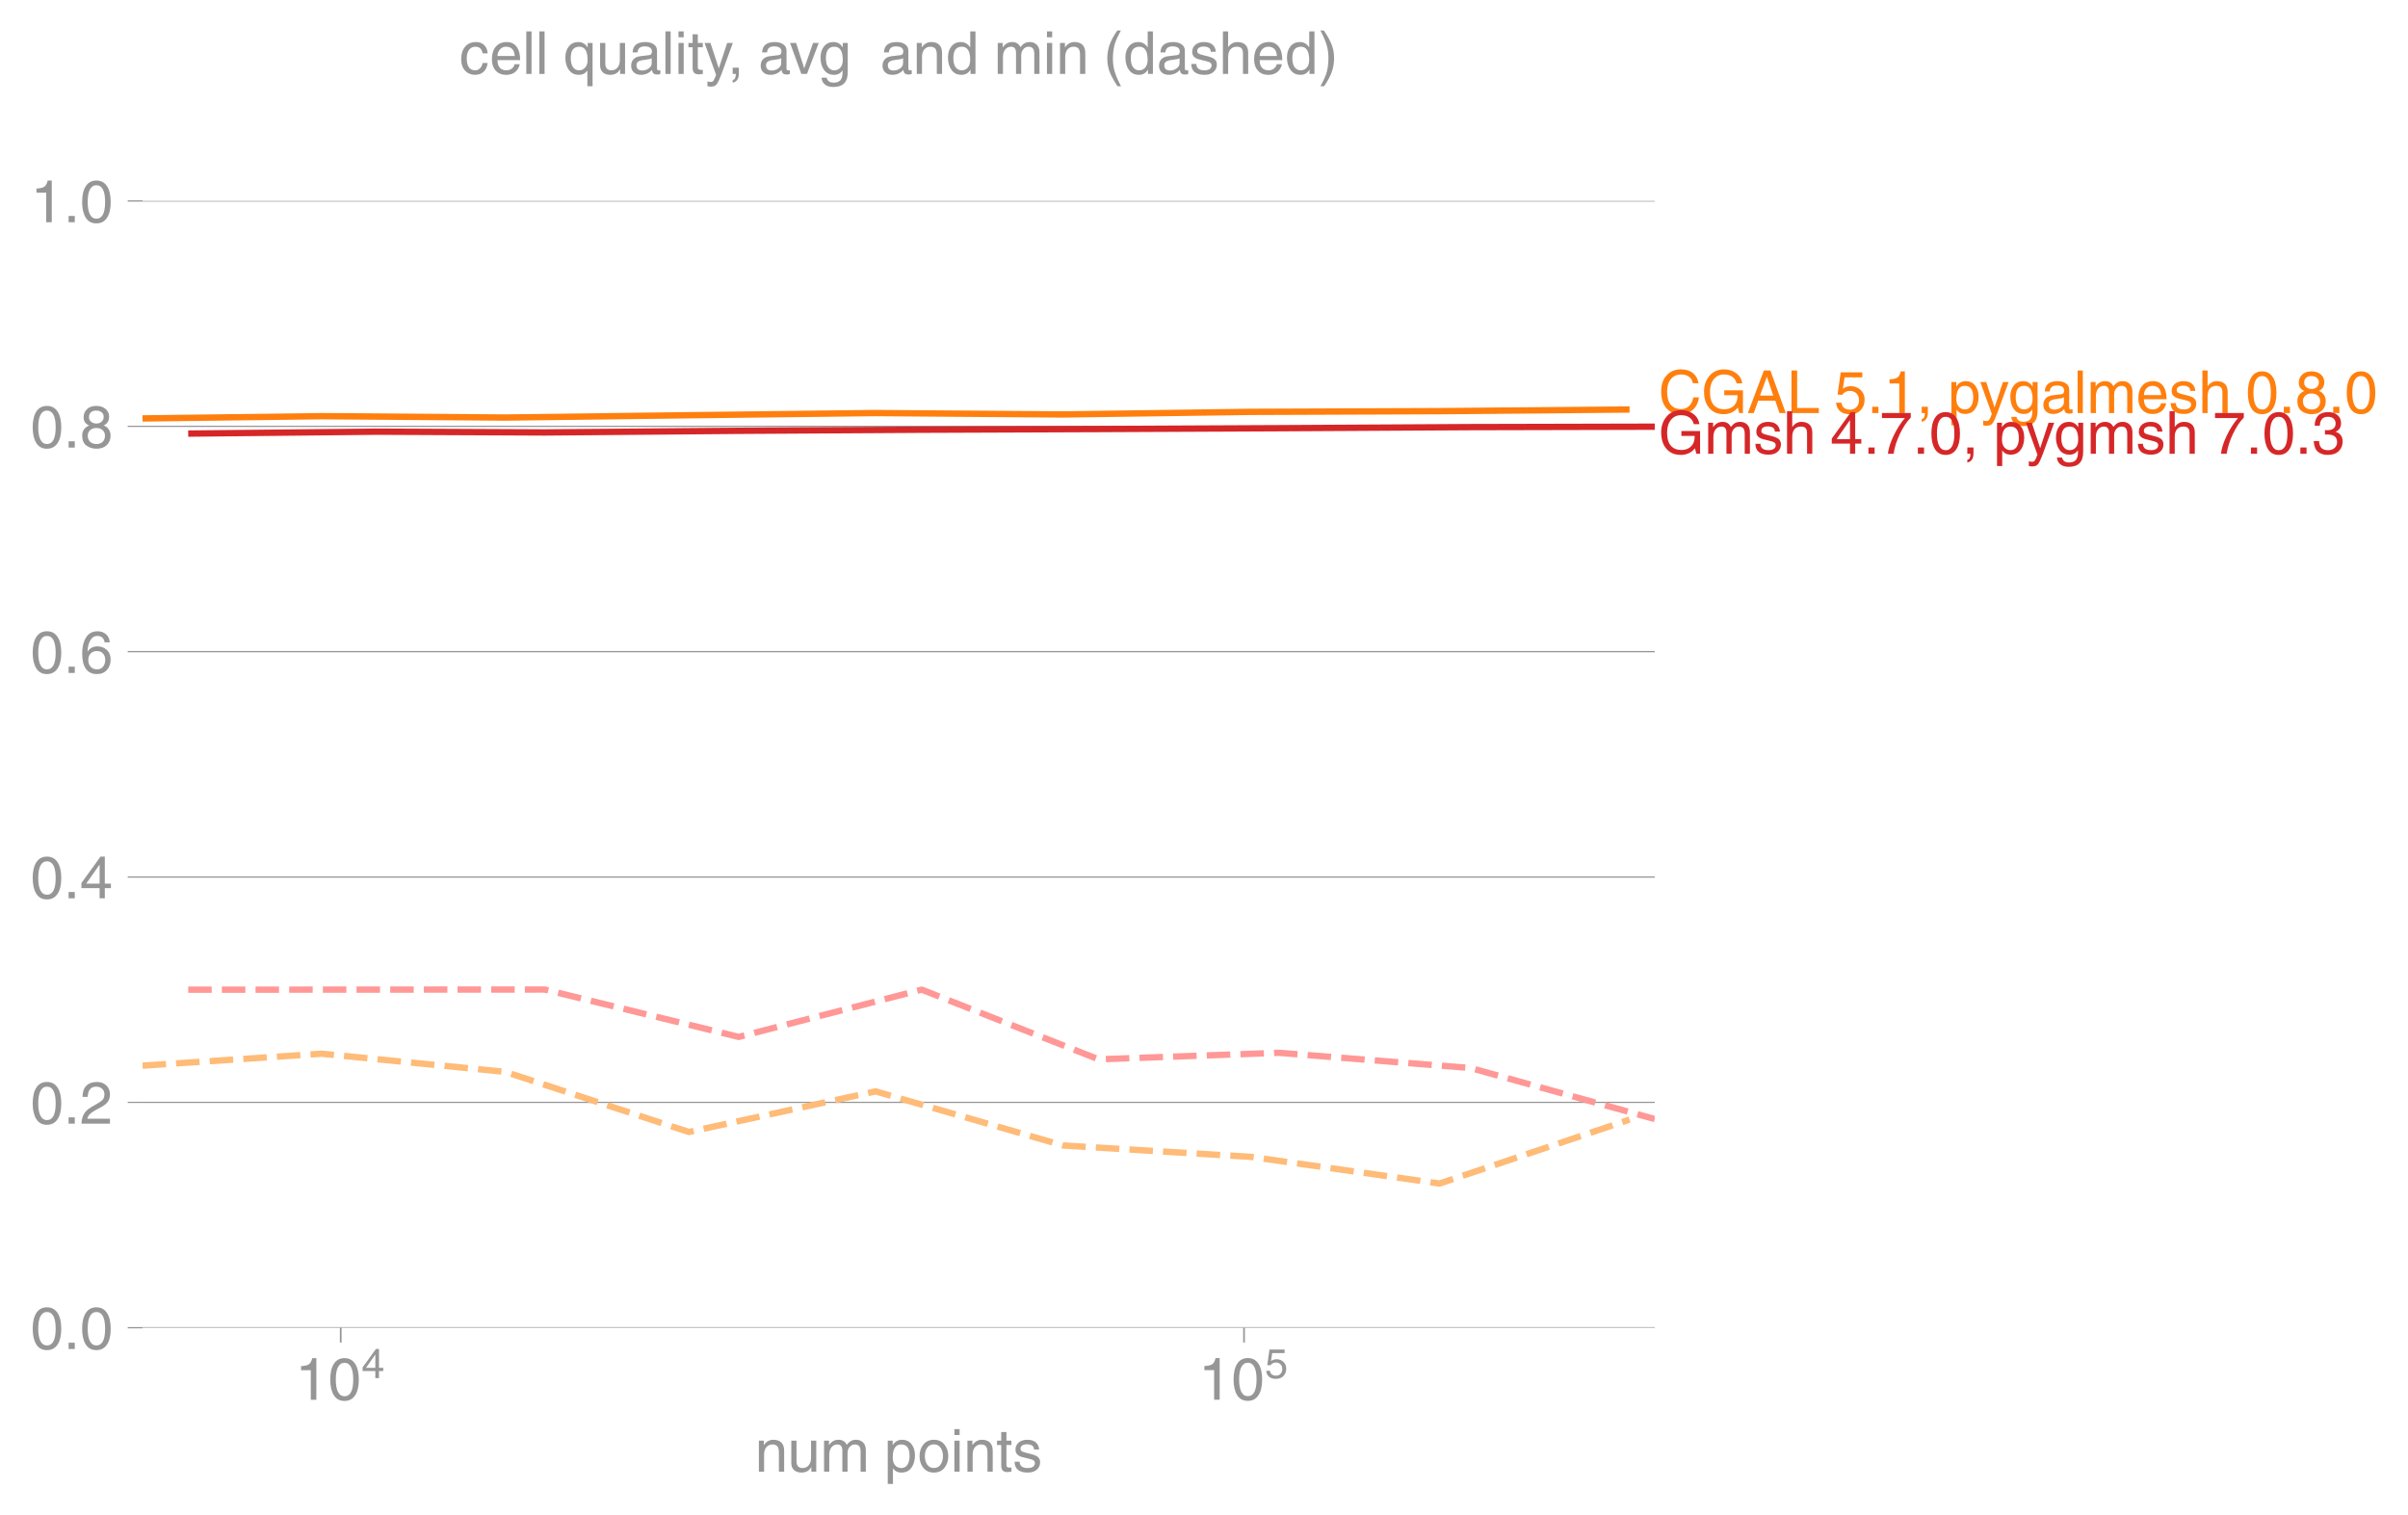
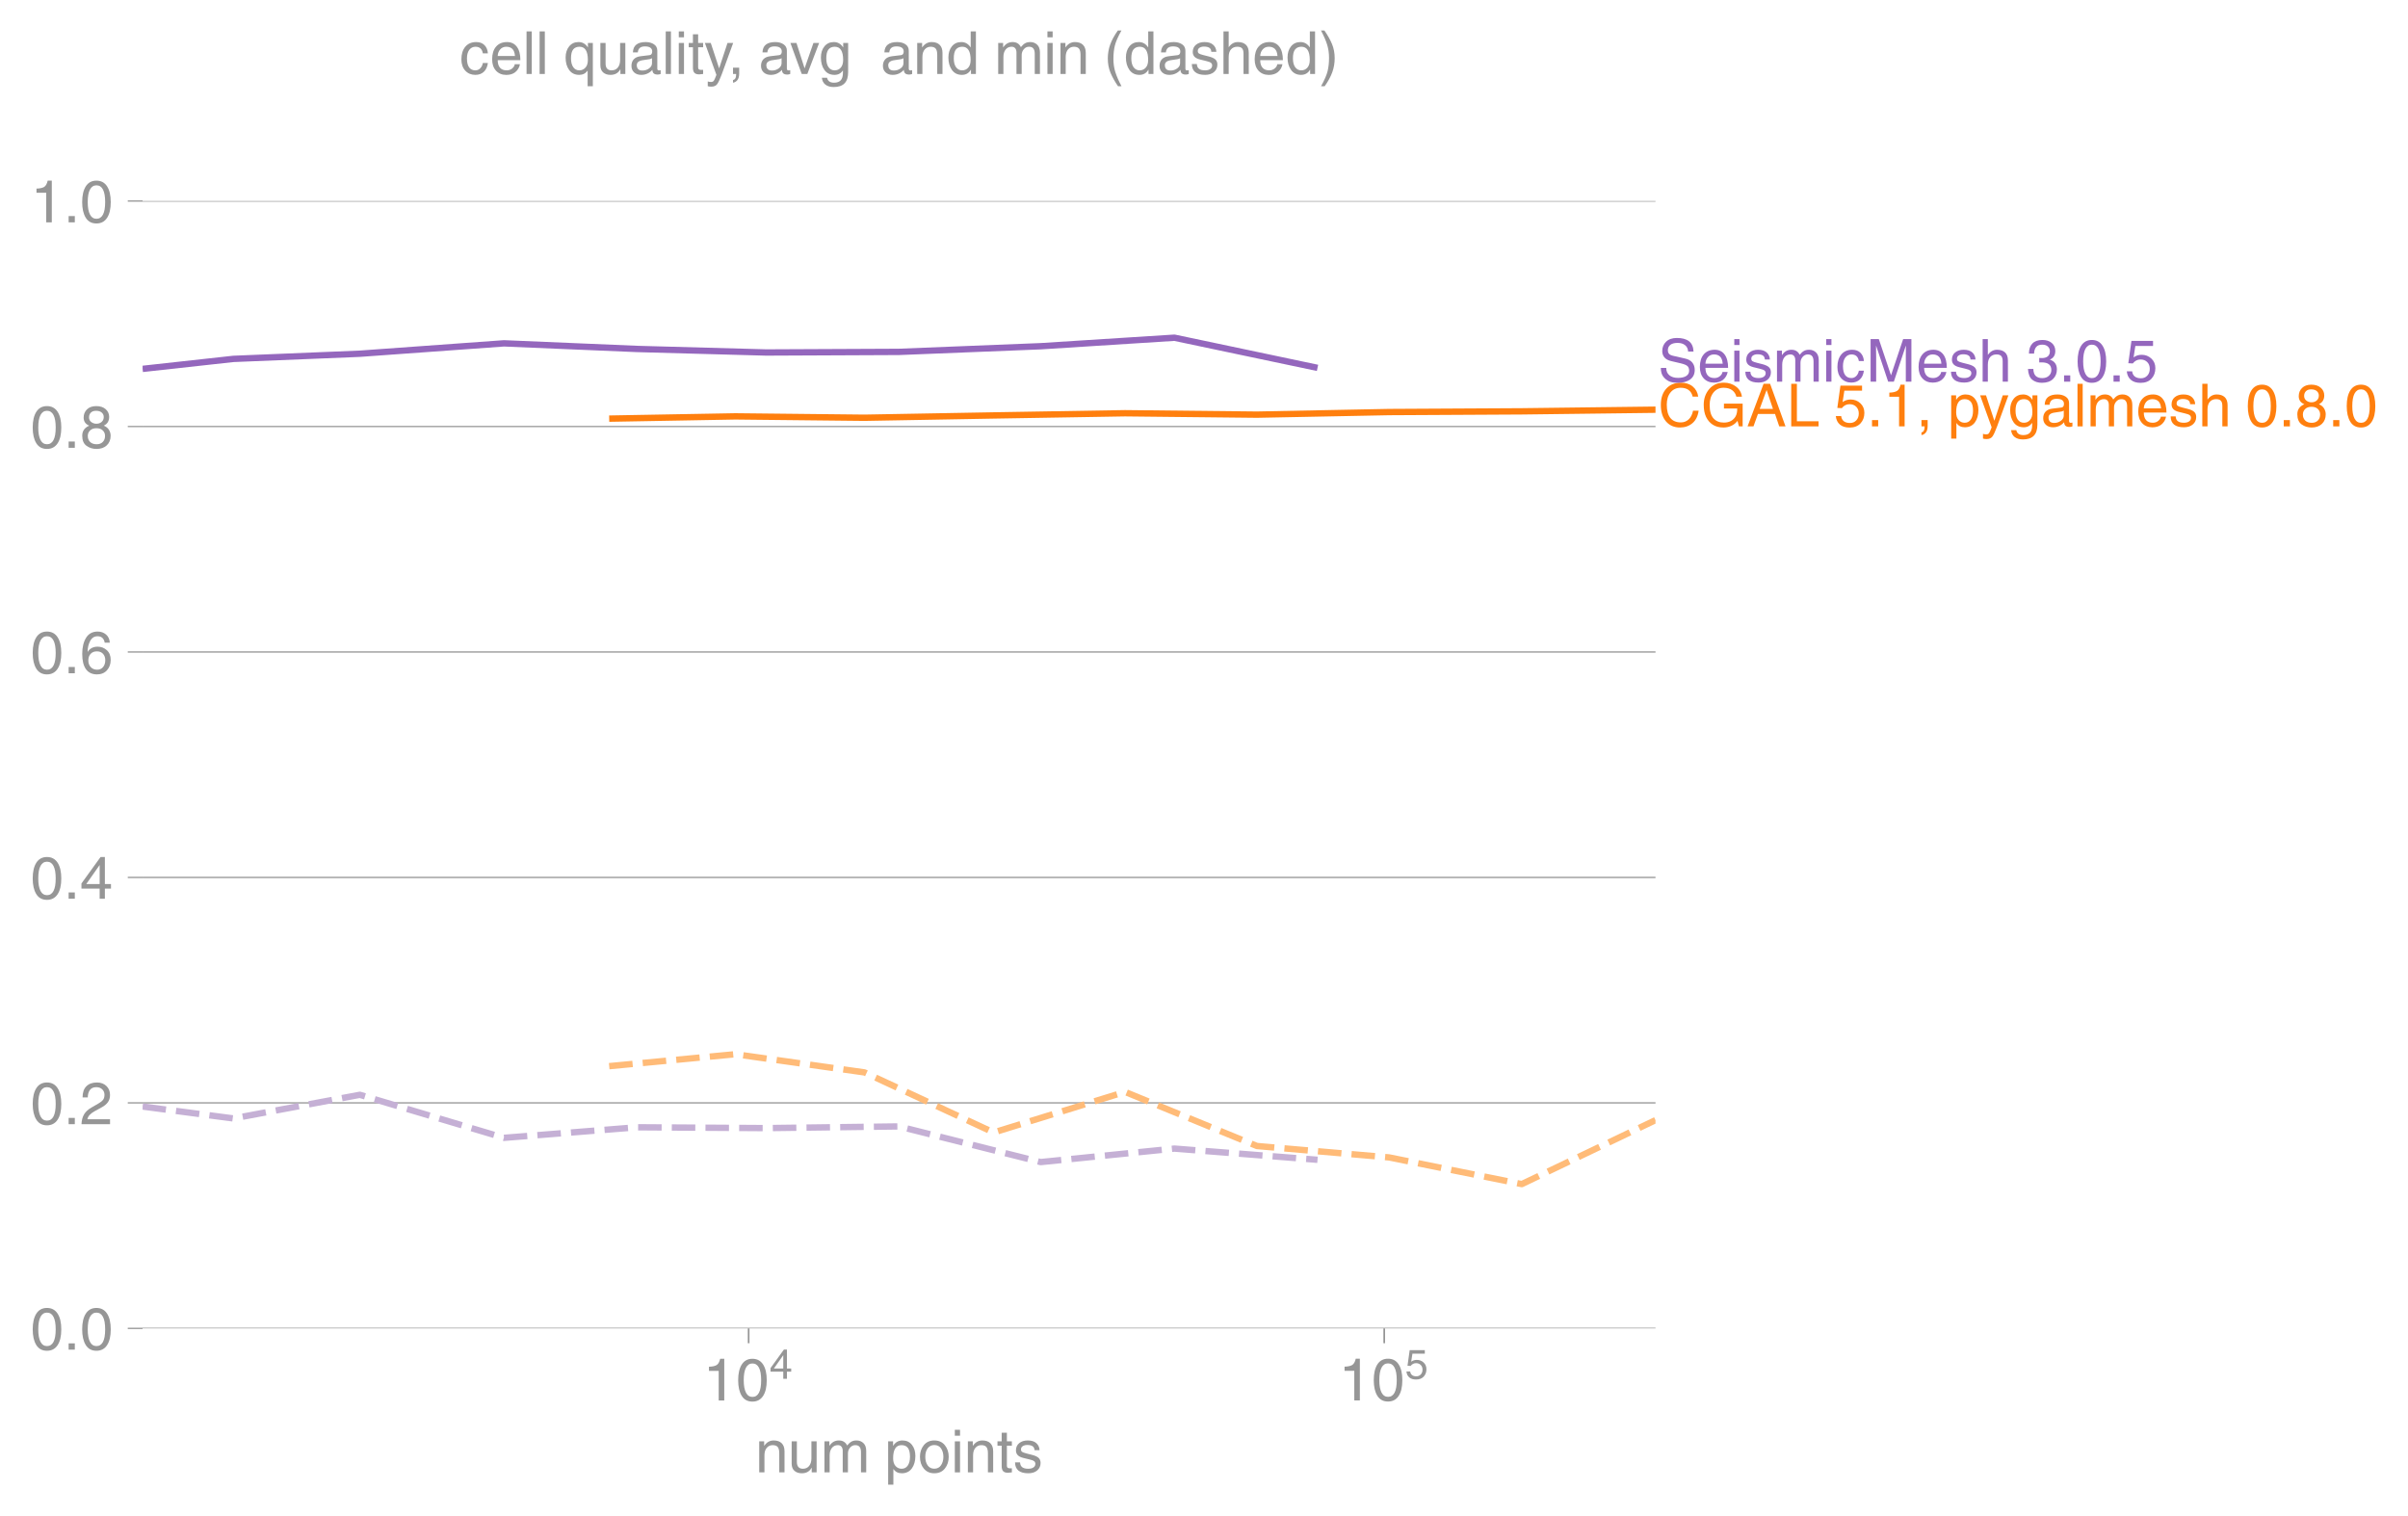
- <svg xmlns="http://www.w3.org/2000/svg" xmlns:xlink="http://www.w3.org/1999/xlink" height="476.892" viewBox="0 0 568.665 357.669" width="758.22">
+ <svg xmlns="http://www.w3.org/2000/svg" xmlns:xlink="http://www.w3.org/1999/xlink" height="476.892" viewBox="0 0 568.408 357.669" width="757.878">
  <defs>
    <style>*{stroke-linecap:butt;stroke-linejoin:round}</style>
  </defs>
  <g id="figure_1">
-     <path d="M0 357.67h568.665V0H0z" fill="none" id="patch_1" />
+     <path d="M0 357.67h568.408V0H0z" fill="none" id="patch_1" />
    <g id="axes_1">
      <path d="M33.66 313.574h357.12V47.462H33.66z" fill="none" id="patch_2" />
      <g id="matplotlib.axis_1">
        <g id="xtick_1">
          <g id="line2d_1">
            <defs>
-               <path d="M0 0v3.5" id="m9e53fcda47" stroke="#969696" stroke-width=".4" />
-             </defs>
-             <use x="80.463" xlink:href="#m9e53fcda47" y="313.574" fill="#969696" stroke="#969696" stroke-width=".4" />
-           </g>
-           <g transform="matrix(.14 0 0 -.14 69.683 330.623)" fill="#969696" id="text_1">
+               <path d="M0 0v3.5" id="m18b9954e72" stroke="#969696" stroke-width=".4" />
+             </defs>
+             <use x="176.717" xlink:href="#m18b9954e72" y="313.574" fill="#969696" stroke="#969696" stroke-width=".4" />
+           </g>
+           <g transform="matrix(.14 0 0 -.14 165.937 330.623)" fill="#969696" id="text_1">
            <defs>
              <path d="M35.89 0h-9.374v49.906H10.109v6.985q8.594.28 12.782 2.75Q27.094 62.109 29 70.313h6.89z" id="HelveticaWorld-Regular-49" />
              <path d="M42.484 34.188q0 14.109-3.734 21.156-3.734 7.062-10.969 7.062-7.078 0-10.89-7.062-3.797-7.047-3.797-21.157 0-13.671 3.75-20.937Q20.609 6 27.78 6q7.235 0 10.969 7 3.734 7.016 3.734 21.188zm9.422 0q0-17.297-6.25-26.704-6.25-9.39-17.875-9.39-12.062 0-18.062 9.734-6 9.75-6 26.36 0 17.03 6.14 26.578 6.157 9.547 17.922 9.547 11.625 0 17.875-9.5t6.25-26.626z" id="HelveticaWorld-Regular-48" />
              <path d="M10.594 24.703h22.61v31.89h-.188zM42 17.093V0h-8.797v17.094H2.484v8.593L34.72 70.314H42v-45.61h10.297v-7.61z" id="HelveticaWorld-Regular-52" />
            </defs>
            <use transform="translate(0 .173)" xlink:href="#HelveticaWorld-Regular-49" />
            <use transform="translate(55.615 .173)" xlink:href="#HelveticaWorld-Regular-48" />
            <use transform="matrix(.7 0 0 .7 112.146 36.781)" xlink:href="#HelveticaWorld-Regular-52" />
          </g>
        </g>
        <g id="xtick_2">
-           <use x="293.788" xlink:href="#m9e53fcda47" y="313.574" fill="#969696" stroke="#969696" stroke-width=".4" id="line2d_2" />
-           <g transform="matrix(.14 0 0 -.14 283.008 330.623)" fill="#969696" id="text_2">
+           <use x="326.749" xlink:href="#m18b9954e72" y="313.574" fill="#969696" stroke="#969696" stroke-width=".4" id="line2d_2" />
+           <g transform="matrix(.14 0 0 -.14 315.969 330.623)" fill="#969696" id="text_2">
            <defs>
              <path d="M14.703 40.922q5.813 4.39 13.625 4.39 9.469 0 16.281-6.296 6.813-6.297 6.813-16.22 0-10.78-6.578-17.796-6.563-7-18.422-7-10.313 0-16.266 5.047Q4.203 8.109 3.22 17.39h9.094q.671-5.672 4.437-8.672 3.766-3 10.453-3 6.485 0 10.64 4.484Q42 14.703 42 21.688q0 7.125-4.36 11.421-4.343 4.297-11.218 4.297-7.813 0-13.047-6.687l-7.563.39 5.266 37.594h36.438v-8.5H17.672z" id="HelveticaWorld-Regular-53" />
            </defs>
            <use transform="translate(0 .3)" xlink:href="#HelveticaWorld-Regular-49" />
            <use transform="translate(55.615 .3)" xlink:href="#HelveticaWorld-Regular-48" />
            <use transform="matrix(.7 0 0 .7 112.146 36.908)" xlink:href="#HelveticaWorld-Regular-53" />
          </g>
        </g>
        <g transform="matrix(.14 0 0 -.14 178.293 347.57)" fill="#969696" id="text_3">
          <defs>
            <path d="M49.219 0h-8.844v32.172q0 7.422-2.594 10.578-2.578 3.156-8.578 3.156-5.906 0-9.875-4.5-3.953-4.484-3.953-12.89V0H6.594v52.297h8.297v-7.375h.203q6.203 8.89 15.812 8.89 8.89 0 13.594-4.718 4.719-4.703 4.719-13.5z" id="HelveticaWorld-Regular-110" />
            <path d="M6.11 52.297h8.78V17.578q0-5.765 2.61-8.625Q20.125 6.11 25 6.11q6.781 0 10.594 4.797 3.812 4.813 3.812 12.578v28.813h8.782V0H39.89v7.625l-.188.188q-4.984-9.329-16.61-9.329-7.515 0-12.25 4.094Q6.11 6.688 6.11 14.703z" id="HelveticaWorld-Regular-117" />
            <path d="M6.594 52.297h8.297v-7.375h.203q5.906 8.89 15.812 8.89 9.813 0 13.922-8.5 3.75 4.594 7.266 6.547 3.515 1.953 8.703 1.953 6.781 0 11.484-4.453Q77 44.922 77 36.187V0h-8.781v33.797q0 6.094-2.297 9.094-2.297 3.015-7.422 3.015-5.172 0-8.75-4.203-3.563-4.203-3.563-9.812V0h-8.78v36.188q0 4.53-2.11 7.124-2.094 2.594-6.094 2.594-6.297 0-10.062-4.687-3.766-4.688-3.766-12.703V0H6.594z" id="HelveticaWorld-Regular-109" />
            <path d="M14.984 23.688q0-8.407 4.094-13 4.11-4.579 10.219-4.579 6.687 0 10.39 5.438 3.72 5.453 3.72 14.765 0 10.22-3.563 14.907-3.563 4.687-10.735 4.687-6.984 0-10.562-5.5-3.563-5.5-3.563-16.718zm-8.39 28.609h8.297v-7.375h.203q5.61 8.89 15.625 8.89 10.11 0 15.937-7.359 5.828-7.344 5.828-18.766 0-12.796-5.953-21Q40.578-1.515 29.5-1.515q-9.094 0-13.922 7.032h-.203v-26.22H6.594z" id="HelveticaWorld-Regular-112" />
            <path d="M12.703 26.219q0-8.735 3.953-14.375 3.953-5.64 11.219-5.64 7.531 0 11.438 5.905 3.906 5.907 3.906 14.11 0 8.297-3.907 14.078-3.906 5.797-11.437 5.797-6.969 0-11.078-5.453-4.094-5.438-4.094-14.422zm-8.984 0q0 11.672 6.484 19.625 6.5 7.968 17.672 7.968 11.438 0 17.875-8.062 6.453-8.047 6.453-19.531 0-11.516-6.406-19.625-6.39-8.11-17.922-8.11-11.078 0-17.625 7.86-6.531 7.86-6.531 19.875z" id="HelveticaWorld-Regular-111" />
            <path d="M6.594 61.813v9.968h8.781v-9.969zM15.375 0H6.594v52.297h8.781z" id="HelveticaWorld-Regular-105" />
            <path d="M17.188 45.016V10.984q0-2 1.093-3.046 1.11-1.047 3.938-1.047h3.375V0Q20.797-.688 19-.688q-5.516 0-8.063 2.641-2.53 2.64-2.53 8.547v34.516H1.311v7.28h7.094v14.595h8.781V52.297h8.407v-7.281z" id="HelveticaWorld-Regular-116" />
            <path d="M36.078 37.406q-.187 4.688-3.344 6.735-3.14 2.047-9.047 2.047-4.296 0-7.359-1.907-3.047-1.89-3.047-5.468 0-2.829 1.797-4.172 1.813-1.344 7.828-2.86l8.688-2.187q7.906-2 11.297-5.11 3.406-3.093 3.406-8.656 0-7.719-5.64-12.531-5.641-4.813-15.063-4.813-11 0-16.64 4.563-5.626 4.578-5.735 13.75h8.5q.203-5.422 3.594-8.063 3.39-2.625 10.171-2.625 5.516 0 8.766 2.188 3.25 2.203 3.25 6.11 0 2.78-2.11 4.437-2.093 1.672-8.296 3.078l-10.203 2.5q-6.203 1.562-9.157 4.656-2.953 3.094-2.953 8.031 0 7.72 5.516 12.203 5.531 4.5 14.406 4.5 9.485 0 14.531-4.624 5.047-4.61 5.344-11.782z" id="HelveticaWorld-Regular-115" />
          </defs>
          <use xlink:href="#HelveticaWorld-Regular-110" />
          <use x="55.176" xlink:href="#HelveticaWorld-Regular-117" />
          <use x="109.961" xlink:href="#HelveticaWorld-Regular-109" />
          <use x="192.969" xlink:href="#HelveticaWorld-Regular-32" />
          <use x="217.383" xlink:href="#HelveticaWorld-Regular-112" />
          <use x="273.877" xlink:href="#HelveticaWorld-Regular-111" />
          <use x="329.785" xlink:href="#HelveticaWorld-Regular-105" />
          <use x="351.807" xlink:href="#HelveticaWorld-Regular-110" />
          <use x="406.982" xlink:href="#HelveticaWorld-Regular-116" />
          <use x="434.668" xlink:href="#HelveticaWorld-Regular-115" />
        </g>
      </g>
      <g id="matplotlib.axis_2">
        <g id="ytick_1">
-           <path clip-path="url(#pb085a842a5)" d="M33.66 313.574h357.12" fill="none" stroke="#969696" stroke-linecap="square" stroke-width=".3" id="line2d_3" />
+           <path clip-path="url(#pe36afcdf5f)" d="M33.66 313.574h357.12" fill="none" stroke="#969696" stroke-linecap="square" stroke-width=".3" id="line2d_3" />
          <g id="line2d_4">
            <defs>
-               <path d="M0 0h-3.5" id="me987c1d9e3" stroke="#969696" stroke-width=".3" />
-             </defs>
-             <use x="33.66" xlink:href="#me987c1d9e3" y="313.574" fill="#969696" stroke="#969696" stroke-width=".3" />
+               <path d="M0 0h-3.5" id="m243b3f021f" stroke="#969696" stroke-width=".3" />
+             </defs>
+             <use x="33.66" xlink:href="#m243b3f021f" y="313.574" fill="#969696" stroke="#969696" stroke-width=".3" />
          </g>
          <g transform="matrix(.14 0 0 -.14 7.2 318.598)" fill="#969696" id="text_4">
            <defs>
              <path d="M19.094 0H8.687v10.594h10.407z" id="HelveticaWorld-Regular-46" />
            </defs>
            <use xlink:href="#HelveticaWorld-Regular-48" />
            <use x="55.615" xlink:href="#HelveticaWorld-Regular-46" />
            <use x="83.398" xlink:href="#HelveticaWorld-Regular-48" />
          </g>
        </g>
        <g id="ytick_2">
-           <path clip-path="url(#pb085a842a5)" d="M33.66 260.351h357.12" fill="none" stroke="#969696" stroke-linecap="square" stroke-width=".3" id="line2d_5" />
-           <use x="33.66" xlink:href="#me987c1d9e3" y="260.351" fill="#969696" stroke="#969696" stroke-width=".3" id="line2d_6" />
+           <path clip-path="url(#pe36afcdf5f)" d="M33.66 260.351h357.12" fill="none" stroke="#969696" stroke-linecap="square" stroke-width=".3" id="line2d_5" />
+           <use x="33.66" xlink:href="#m243b3f021f" y="260.351" fill="#969696" stroke="#969696" stroke-width=".3" id="line2d_6" />
          <g transform="matrix(.14 0 0 -.14 7.2 265.376)" fill="#969696" id="text_5">
            <defs>
              <path d="M4.39 45.125q0 12.39 6.391 18.781 6.406 6.407 17.938 6.407 9.656 0 15.812-5.86 6.157-5.86 6.157-15.14 0-7.22-3.547-12.188-3.532-4.953-10.422-8.703l-12.11-6.64Q13.922 15.921 12.5 8.296h38.188V0H2.593q.39 9.906 4.297 16.5 3.906 6.594 12.203 11.375l12.593 7.328q5.032 2.89 7.329 5.984 2.297 3.094 2.297 8.516 0 5.375-3.766 9.031-3.75 3.672-10.156 3.672-7.078 0-10.594-4.672-3.516-4.656-3.61-12.609z" id="HelveticaWorld-Regular-50" />
            </defs>
            <use xlink:href="#HelveticaWorld-Regular-48" />
            <use x="55.615" xlink:href="#HelveticaWorld-Regular-46" />
            <use x="83.398" xlink:href="#HelveticaWorld-Regular-50" />
          </g>
        </g>
        <g id="ytick_3">
-           <path clip-path="url(#pb085a842a5)" d="M33.66 207.129h357.12" fill="none" stroke="#969696" stroke-linecap="square" stroke-width=".3" id="line2d_7" />
-           <use x="33.66" xlink:href="#me987c1d9e3" y="207.129" fill="#969696" stroke="#969696" stroke-width=".3" id="line2d_8" />
+           <path clip-path="url(#pe36afcdf5f)" d="M33.66 207.129h357.12" fill="none" stroke="#969696" stroke-linecap="square" stroke-width=".3" id="line2d_7" />
+           <use x="33.66" xlink:href="#m243b3f021f" y="207.129" fill="#969696" stroke="#969696" stroke-width=".3" id="line2d_8" />
          <g transform="matrix(.14 0 0 -.14 7.2 212.153)" fill="#969696" id="text_6">
            <use xlink:href="#HelveticaWorld-Regular-48" />
            <use x="55.615" xlink:href="#HelveticaWorld-Regular-46" />
            <use x="83.398" xlink:href="#HelveticaWorld-Regular-52" />
          </g>
        </g>
        <g id="ytick_4">
-           <path clip-path="url(#pb085a842a5)" d="M33.66 153.906h357.12" fill="none" stroke="#969696" stroke-linecap="square" stroke-width=".3" id="line2d_9" />
-           <use x="33.66" xlink:href="#me987c1d9e3" y="153.906" fill="#969696" stroke="#969696" stroke-width=".3" id="line2d_10" />
+           <path clip-path="url(#pe36afcdf5f)" d="M33.66 153.906h357.12" fill="none" stroke="#969696" stroke-linecap="square" stroke-width=".3" id="line2d_9" />
+           <use x="33.66" xlink:href="#m243b3f021f" y="153.906" fill="#969696" stroke="#969696" stroke-width=".3" id="line2d_10" />
          <g transform="matrix(.14 0 0 -.14 7.2 158.931)" fill="#969696" id="text_7">
            <defs>
              <path d="M14.11 21.578q0-6.875 4.093-11.234Q22.313 6 28.906 6q6.297 0 10.032 4.438 3.734 4.453 3.734 11.687 0 6.297-3.688 10.547-3.687 4.25-10.468 4.25-6.594 0-10.5-4.156-3.907-4.157-3.907-11.188zM41.702 51.61q-.984 5.375-3.984 8.078-3 2.72-8.125 2.72-8.11 0-12.36-7.923-4.25-7.906-4.343-18.109l.203-.188q5.61 8.641 16.687 8.641 8.844 0 15.438-5.86 6.593-5.859 6.593-16.452 0-10.5-6.25-17.47-6.25-6.952-16.843-6.952-12.219 0-18.563 8.687-6.344 8.703-6.344 25.938 0 16.593 6.485 27.093 6.5 10.5 19.484 10.5 8.407 0 14.219-5.015 5.813-5 6.297-13.688z" id="HelveticaWorld-Regular-54" />
            </defs>
            <use xlink:href="#HelveticaWorld-Regular-48" />
            <use x="55.615" xlink:href="#HelveticaWorld-Regular-46" />
            <use x="83.398" xlink:href="#HelveticaWorld-Regular-54" />
          </g>
        </g>
        <g id="ytick_5">
-           <path clip-path="url(#pb085a842a5)" d="M33.66 100.684h357.12" fill="none" stroke="#969696" stroke-linecap="square" stroke-width=".3" id="line2d_11" />
-           <use x="33.66" xlink:href="#me987c1d9e3" y="100.684" fill="#969696" stroke="#969696" stroke-width=".3" id="line2d_12" />
+           <path clip-path="url(#pe36afcdf5f)" d="M33.66 100.684h357.12" fill="none" stroke="#969696" stroke-linecap="square" stroke-width=".3" id="line2d_11" />
+           <use x="33.66" xlink:href="#m243b3f021f" y="100.684" fill="#969696" stroke="#969696" stroke-width=".3" id="line2d_12" />
          <g transform="matrix(.14 0 0 -.14 7.2 105.709)" fill="#969696" id="text_8">
            <defs>
              <path d="M27.594 40.578q5.422 0 8.953 3.094 3.547 3.11 3.547 8.234 0 4.594-3.407 7.547-3.39 2.953-9.687 2.953-5.61 0-8.672-3.11-3.047-3.093-3.047-7.874 0-5.125 3.813-7.984 3.812-2.86 8.5-2.86zm.093-7.562q-6.78 0-10.64-3.766-3.86-3.766-3.86-9.234 0-6.297 3.907-10.157Q21 6 28.219 6q6.406 0 10.234 3.86 3.828 3.859 3.828 10.265 0 5.469-3.828 9.172-3.828 3.719-10.766 3.719zM49.22 52.203q0-10.594-9.032-14.797 6.204-2.781 8.86-7.36 2.656-4.562 2.656-9.733 0-10.016-6.453-16.125-6.438-6.094-17.375-6.094-9.563 0-16.813 5.25-7.25 5.25-7.25 17.062 0 11.922 11.907 16.907-9.516 3.796-9.516 13.671 0 8.297 5.64 13.813 5.641 5.516 15.641 5.516 10.016 0 15.875-5.204 5.86-5.203 5.86-12.906z" id="HelveticaWorld-Regular-56" />
            </defs>
            <use xlink:href="#HelveticaWorld-Regular-48" />
            <use x="55.615" xlink:href="#HelveticaWorld-Regular-46" />
            <use x="83.398" xlink:href="#HelveticaWorld-Regular-56" />
          </g>
        </g>
        <g id="ytick_6">
-           <path clip-path="url(#pb085a842a5)" d="M33.66 47.462h357.12" fill="none" stroke="#969696" stroke-linecap="square" stroke-width=".3" id="line2d_13" />
-           <use x="33.66" xlink:href="#me987c1d9e3" y="47.462" fill="#969696" stroke="#969696" stroke-width=".3" id="line2d_14" />
+           <path clip-path="url(#pe36afcdf5f)" d="M33.66 47.462h357.12" fill="none" stroke="#969696" stroke-linecap="square" stroke-width=".3" id="line2d_13" />
+           <use x="33.66" xlink:href="#m243b3f021f" y="47.462" fill="#969696" stroke="#969696" stroke-width=".3" id="line2d_14" />
          <g transform="matrix(.14 0 0 -.14 7.2 52.486)" fill="#969696" id="text_9">
            <use xlink:href="#HelveticaWorld-Regular-49" />
            <use x="55.615" xlink:href="#HelveticaWorld-Regular-46" />
            <use x="83.398" xlink:href="#HelveticaWorld-Regular-48" />
          </g>
        </g>
      </g>
-       <path clip-path="url(#pb085a842a5)" d="M33.66 98.824l42.333-.535 43.335.325 43.356-.547 44.1-.516 44.284.332 44.336-.612 44.557-.17 44.871-.387" fill="none" stroke="#ff7f0e" stroke-linecap="square" stroke-width="1.5" id="line2d_15" />
-       <path clip-path="url(#pb085a842a5)" d="M33.66 251.68l42.333-2.821 43.335 4.292 43.356 14.19 44.1-9.587 44.284 12.776 44.336 2.69 44.557 6.3 44.871-15.097" fill="none" stroke="#ffbb78" stroke-dasharray="5.55,2.4" stroke-width="1.5" id="line2d_16" />
-       <path clip-path="url(#pb085a842a5)" d="M44.446 102.404l44.796-.454 39.384.186 45.827-.39 43.214-.257 41.776-.16 42.605-.199 45.222-.257 43.51-.1" fill="none" stroke="#d62728" stroke-linecap="square" stroke-width="1.5" id="line2d_17" />
-       <path clip-path="url(#pb085a842a5)" d="M44.446 233.74l44.796-.02 39.384-.022 45.827 11.194 43.214-11.166 41.776 16.462 42.605-1.542 45.222 3.587 43.51 12.057" fill="none" stroke="#ff9896" stroke-dasharray="5.55,2.4" stroke-width="1.5" id="line2d_18" />
-       <g transform="matrix(.14 0 0 -.14 391.682 97.552)" fill="#ff7f0e" id="text_10">
+       <path clip-path="url(#pe36afcdf5f)" d="M143.8 98.824l29.773-.535 30.477.325 30.493-.547 31.016-.516 31.145.332 31.181-.612 31.337-.17 31.558-.387" fill="none" stroke="#ff7f0e" stroke-linecap="square" stroke-width="1.5" id="line2d_15" />
+       <path clip-path="url(#pe36afcdf5f)" d="M143.8 251.68l29.773-2.821 30.477 4.292 30.493 14.19 31.016-9.587 31.145 12.776 31.181 2.69 31.337 6.3 31.558-15.097" fill="none" stroke="#ffbb78" stroke-dasharray="5.55,2.4" stroke-width="1.5" id="line2d_16" />
+       <path clip-path="url(#pe36afcdf5f)" d="M33.66 87.078l21.412-2.356 29.867-1.22 34.031-2.452 31.39 1.325 30.509.834 31.328-.141 33.46-1.338 31.567-2.01 33.774 7.12" fill="none" stroke="#9467bd" stroke-linecap="square" stroke-width="1.5" id="line2d_17" />
+       <path clip-path="url(#pe36afcdf5f)" d="M33.66 261.21l21.412 2.81 29.867-5.58L118.97 268.6l31.39-2.493 30.509.195 31.328-.398 33.46 8.419 31.567-3.184 33.774 2.642" fill="none" stroke="#c5b0d5" stroke-dasharray="5.55,2.4" stroke-width="1.5" id="line2d_18" />
+       <g transform="matrix(.14 0 0 -.14 391.426 100.65)" fill="#ff7f0e" id="text_10">
        <defs>
          <path d="M58.016 50.203q-1.625 7.313-6.782 11.094-5.14 3.797-13.343 3.797-10.594 0-17.047-7.703-6.438-7.688-6.438-20.766 0-15.14 6.094-22.547 6.11-7.39 17.688-7.39 7.609 0 13.093 5.046 5.5 5.063 7.407 14.688h9.421Q66.22 12.594 57.625 5.344t-20.906-7.25q-14.703 0-23.516 10.11Q4.391 18.311 4.391 36.28q0 17.328 9.203 27.36 9.203 10.047 24.297 10.047 12.5 0 20.265-6.454 7.766-6.437 9.235-17.03z" id="HelveticaWorld-Regular-67" />
          <path d="M38.484 38.375h31.532V0h-6.297l-2.344 9.281Q56.781 3.421 50.578.75q-6.187-2.656-12.875-2.656-10.797 0-18.047 4.703-7.25 4.719-11.265 13.015-4 8.313-4 20.72 0 15.468 9.203 26.312 9.203 10.843 24.781 10.843 11.625 0 20.313-6.5Q67.39 60.688 68.796 50h-9.375q-1.703 7.078-7.219 11.078-5.516 4.016-14.312 4.016-10.594 0-17.047-7.985-6.438-7.984-6.438-21.125 0-15.28 6.39-22.437Q27.204 6.39 38.282 6.39q7.235 0 12.235 2.859 5 2.86 7.687 7.766 2.688 4.906 2.688 13.062H38.484z" id="HelveticaWorld-Regular-71" />
          <path d="M44 29.5L33.406 61.078h-.203L21.687 29.5zm-25.297-8.594L11.188 0h-9.97l27 71.781h10.985L65.187 0H54.594l-7.078 20.906z" id="HelveticaWorld-Regular-65" />
          <path d="M17.672 8.594h36.531V0H8.11v71.781h9.563z" id="HelveticaWorld-Regular-76" />
          <path d="M8.688 10.594h10.406V.78q0-7.422-3.078-11.172-3.078-3.765-7.328-4.312v4.594Q14.015-9.422 14.015 0H8.687z" id="HelveticaWorld-Regular-44" />
          <path d="M39.016 52.297h9.562L29.891.984q-.5-1.375-.985-2.593-4.25-11.329-7.328-15.547-3.078-4.235-9.953-4.235-3.61 0-5.906.782v8.015q2.484-.89 5.468-.89 3.22 0 4.704 2.03 1.5 2.032 4.421 9.938L.875 52.297h9.922L24.812 9.719H25z" id="HelveticaWorld-Regular-121" />
          <path d="M12.984 26.313q0-9.61 3.813-14.907Q20.609 6.11 27.094 6.11q6.312 0 10.312 4.579 4 4.593 4 13 0 11.03-3.5 16.625-3.484 5.593-10.61 5.593-7.171 0-10.75-4.765-3.562-4.766-3.562-14.828zM49.812 2.983q0-12.609-6.062-18.797-6.047-6.203-18.266-6.203-8.78 0-13.984 4.047Q6.297-13.922 5.516-6.39h8.796q.672-3.812 3.532-6.062 2.86-2.25 8.281-2.25 7.375 0 11.125 3.969 3.766 3.953 3.766 12.828v3.719h-.188q-4.937-7.329-13.922-7.329-11.187 0-17.093 8.25-5.907 8.25-5.907 20.953 0 11.625 5.953 18.875 5.97 7.25 15.829 7.25 9.906 0 15.625-8.89h.187v7.375h8.313z" id="HelveticaWorld-Regular-103" />
          <path d="M38.375 26.703q-.969-1.015-3.828-1.656-2.86-.625-10.672-1.656-5.766-.688-8.469-2.844-2.703-2.14-2.703-5.656 0-4.297 2.281-6.688 2.297-2.39 7.329-2.39 6.296 0 11.171 3.578 4.891 3.593 4.891 8.718zM6.203 36.375q.297 8.844 5.734 13.14 5.454 4.297 15.844 4.297 8.297 0 13.907-3.765 5.624-3.75 5.624-10.844V9.078Q47.313 6 50.094 6q1.125 0 2.89.39V0Q50.594-.984 48-.984q-4.5 0-6.703 1.921-2.188 1.938-2.281 6.047-7.516-8.5-18.891-8.5-7.422 0-11.922 4.204Q3.72 6.89 3.72 13.624q0 6.89 3.906 11.125Q11.531 29 19 29.89l15.516 1.891q4.203.64 4.203 6.203 0 4.11-3.047 6.297-3.047 2.203-9.25 2.203-5.516 0-8.485-2.437-2.953-2.438-3.53-7.672z" id="HelveticaWorld-Regular-97" />
          <path d="M15.375 0H6.594v71.781h8.781z" id="HelveticaWorld-Regular-108" />
          <path d="M42.484 30.328q-.687 8.485-4.5 12.031-3.797 3.547-10.109 3.547-6.39 0-10.328-4.5-3.922-4.484-4.172-11.078zm8.391-13.922q-1.453-8.11-7.953-13.422-5.719-4.5-15.047-4.593-10.984.093-17.438 7.203Q4 12.704 4 24.704q0 13.78 6.64 21.437 6.641 7.672 18.47 7.672 10.593 0 16.546-7.922 5.953-7.907 5.953-22.594H13.375q0-8.203 3.813-12.703Q21 6.109 28.608 6.109q5.375 0 9.235 3.235 3.86 3.25 4.25 7.062z" id="HelveticaWorld-Regular-101" />
          <path d="M49.219 0h-8.844v34.188q0 6.296-2.438 9-2.437 2.718-7.953 2.718-6.797 0-10.703-4.406-3.906-4.39-3.906-12.984V0H6.594v71.781h8.781V45.312h.203q6 8.5 15.328 8.5 8.594 0 13.453-4.5 4.86-4.484 4.86-13.718z" id="HelveticaWorld-Regular-104" />
        </defs>
        <use xlink:href="#HelveticaWorld-Regular-67" />
        <use x="72.314" xlink:href="#HelveticaWorld-Regular-71" />
        <use x="149.414" xlink:href="#HelveticaWorld-Regular-65" />
        <use x="216.113" xlink:href="#HelveticaWorld-Regular-76" />
        <use x="271.729" xlink:href="#HelveticaWorld-Regular-32" />
        <use x="296.143" xlink:href="#HelveticaWorld-Regular-53" />
        <use x="351.758" xlink:href="#HelveticaWorld-Regular-46" />
        <use x="379.541" xlink:href="#HelveticaWorld-Regular-49" />
        <use x="435.156" xlink:href="#HelveticaWorld-Regular-44" />
        <use x="462.939" xlink:href="#HelveticaWorld-Regular-32" />
        <use x="487.354" xlink:href="#HelveticaWorld-Regular-112" />
        <use x="541.848" xlink:href="#HelveticaWorld-Regular-121" />
        <use x="589.457" xlink:href="#HelveticaWorld-Regular-103" />
        <use x="645.365" xlink:href="#HelveticaWorld-Regular-97" />
        <use x="700.297" xlink:href="#HelveticaWorld-Regular-108" />
        <use x="722.318" xlink:href="#HelveticaWorld-Regular-109" />
        <use x="805.326" xlink:href="#HelveticaWorld-Regular-101" />
        <use x="860.746" xlink:href="#HelveticaWorld-Regular-115" />
        <use x="910.746" xlink:href="#HelveticaWorld-Regular-104" />
        <use x="965.922" xlink:href="#HelveticaWorld-Regular-32" />
        <use x="990.336" xlink:href="#HelveticaWorld-Regular-48" />
        <use x="1045.951" xlink:href="#HelveticaWorld-Regular-46" />
        <use x="1073.734" xlink:href="#HelveticaWorld-Regular-56" />
        <use x="1129.35" xlink:href="#HelveticaWorld-Regular-46" />
        <use x="1157.133" xlink:href="#HelveticaWorld-Regular-48" />
      </g>
-       <g transform="matrix(.14 0 0 -.14 391.682 107.169)" fill="#d62728" id="text_11">
+       <g transform="matrix(.14 0 0 -.14 391.426 90.097)" fill="#9467bd" id="text_11">
        <defs>
-           <path d="M3.719 68.797h48.578v-7.719Q42.28 50.875 33.984 33.484 25.687 16.11 23.391 0h-9.672q1.469 13.281 9.719 30.531 8.25 17.266 18.953 29.672H3.719z" id="HelveticaWorld-Regular-55" />
+           <path d="M50.39 50.781q-.296 6.844-5.109 10.719-4.797 3.875-12.656 3.875-7.922 0-12.172-3.25-4.234-3.234-4.234-9.344 0-3.265 1.843-5.61 1.86-2.343 6.641-3.468l20.516-4.687q8.297-1.813 12.297-6.875 4.015-5.047 4.015-12.313 0-10.64-7.812-16.187-7.813-5.547-20.313-5.547-9.531 0-15.031 2.437-5.484 2.453-9.734 7.766-4.25 5.328-4.25 14.89h9.093q0-8 5.313-12.406 5.328-4.39 14.5-4.39 8.89 0 13.844 3.156 4.953 3.156 4.953 8.953 0 5.281-2.953 7.89Q46.188 29 37.594 31l-15.469 3.625q-7.719 1.75-11.531 6.125Q6.78 45.125 6.78 51.516q0 9.672 6.516 15.922 6.531 6.25 18.203 6.25 13.172 0 20.328-5.5 7.156-5.485 7.688-17.407z" id="HelveticaWorld-Regular-83" />
+           <path d="M39.594 34.719q-1.89 11.187-12.39 11.187-6.5 0-10.454-5.203-3.953-5.203-3.953-14.484 0-10.11 3.656-15.11 3.672-5 10.64-5 4.688 0 8.11 3.438 3.422 3.437 4.39 8.953h8.5q-1.312-9.703-6.859-14.86-5.547-5.156-14.328-5.156-10.297 0-16.89 7.047-6.594 7.063-6.594 19.172 0 13.281 6.594 21.188 6.593 7.922 18.5 7.922 8.687 0 13.843-5.204 5.157-5.203 5.735-13.89z" id="HelveticaWorld-Regular-99" />
+           <path d="M67.484 0v42.39q0 .829.094 8.126t.094 9.78h-.281L47.312 0h-9.609L17.578 60.203h-.297q0-3.61.094-10.297.11-6.687.11-7.515V0H8.108v71.781h13.86L42.39 11.078h.28l20.313 60.703h13.922V0z" id="HelveticaWorld-Regular-77" />
          <path d="M22.406 39.984q2.203-.187 4.594-.187 6.203 0 9.781 2.86 3.594 2.859 3.594 8.656 0 4.687-3.344 7.89-3.343 3.203-9.64 3.203-6.985 0-10.235-4.11-3.234-4.093-3.437-10.983h-8.64q0 10.984 5.765 16.984 5.765 6.016 16.937 6.016 9.922 0 15.828-5.11 5.907-5.094 5.907-13.39 0-10.704-9.032-14.5v-.204q11.72-4 11.72-16.406 0-9.906-6.595-16.265-6.593-6.344-18.703-6.344-9.906 0-16.312 5.203Q4.204 8.5 3.422 21.484H12.5q.203-8.109 4-11.797Q20.313 6 27.484 6q6.938 0 11.141 3.86 4.203 3.859 4.203 9.718 0 6.406-4.016 9.672-4 3.266-12.39 3.266-2 0-4.016-.094z" id="HelveticaWorld-Regular-51" />
        </defs>
-         <use xlink:href="#HelveticaWorld-Regular-71" />
-         <use x="77.1" xlink:href="#HelveticaWorld-Regular-109" />
-         <use x="160.107" xlink:href="#HelveticaWorld-Regular-115" />
-         <use x="210.107" xlink:href="#HelveticaWorld-Regular-104" />
-         <use x="265.283" xlink:href="#HelveticaWorld-Regular-32" />
-         <use x="289.697" xlink:href="#HelveticaWorld-Regular-52" />
-         <use x="345.313" xlink:href="#HelveticaWorld-Regular-46" />
-         <use x="373.096" xlink:href="#HelveticaWorld-Regular-55" />
-         <use x="428.711" xlink:href="#HelveticaWorld-Regular-46" />
-         <use x="456.494" xlink:href="#HelveticaWorld-Regular-48" />
-         <use x="512.109" xlink:href="#HelveticaWorld-Regular-44" />
-         <use x="539.893" xlink:href="#HelveticaWorld-Regular-32" />
-         <use x="564.307" xlink:href="#HelveticaWorld-Regular-112" />
-         <use x="618.801" xlink:href="#HelveticaWorld-Regular-121" />
-         <use x="666.41" xlink:href="#HelveticaWorld-Regular-103" />
-         <use x="722.318" xlink:href="#HelveticaWorld-Regular-109" />
-         <use x="805.326" xlink:href="#HelveticaWorld-Regular-115" />
-         <use x="855.326" xlink:href="#HelveticaWorld-Regular-104" />
-         <use x="910.502" xlink:href="#HelveticaWorld-Regular-32" />
-         <use x="934.916" xlink:href="#HelveticaWorld-Regular-55" />
-         <use x="990.531" xlink:href="#HelveticaWorld-Regular-46" />
-         <use x="1018.314" xlink:href="#HelveticaWorld-Regular-48" />
-         <use x="1073.93" xlink:href="#HelveticaWorld-Regular-46" />
-         <use x="1101.713" xlink:href="#HelveticaWorld-Regular-51" />
+         <use xlink:href="#HelveticaWorld-Regular-83" />
+         <use x="66.211" xlink:href="#HelveticaWorld-Regular-101" />
+         <use x="121.631" xlink:href="#HelveticaWorld-Regular-105" />
+         <use x="143.652" xlink:href="#HelveticaWorld-Regular-115" />
+         <use x="193.652" xlink:href="#HelveticaWorld-Regular-109" />
+         <use x="276.66" xlink:href="#HelveticaWorld-Regular-105" />
+         <use x="298.682" xlink:href="#HelveticaWorld-Regular-99" />
+         <use x="349.951" xlink:href="#HelveticaWorld-Regular-77" />
+         <use x="434.961" xlink:href="#HelveticaWorld-Regular-101" />
+         <use x="490.381" xlink:href="#HelveticaWorld-Regular-115" />
+         <use x="540.381" xlink:href="#HelveticaWorld-Regular-104" />
+         <use x="595.557" xlink:href="#HelveticaWorld-Regular-32" />
+         <use x="619.971" xlink:href="#HelveticaWorld-Regular-51" />
+         <use x="675.586" xlink:href="#HelveticaWorld-Regular-46" />
+         <use x="703.369" xlink:href="#HelveticaWorld-Regular-48" />
+         <use x="758.984" xlink:href="#HelveticaWorld-Regular-46" />
+         <use x="786.768" xlink:href="#HelveticaWorld-Regular-53" />
      </g>
      <g transform="matrix(.14 0 0 -.14 108.433 17.462)" fill="#969696" id="text_12">
        <defs>
-           <path d="M39.594 34.719q-1.89 11.187-12.39 11.187-6.5 0-10.454-5.203-3.953-5.203-3.953-14.484 0-10.11 3.656-15.11 3.672-5 10.64-5 4.688 0 8.11 3.438 3.422 3.437 4.39 8.953h8.5q-1.312-9.703-6.859-14.86-5.547-5.156-14.328-5.156-10.297 0-16.89 7.047-6.594 7.063-6.594 19.172 0 13.281 6.594 21.188 6.593 7.922 18.5 7.922 8.687 0 13.843-5.204 5.157-5.203 5.735-13.89z" id="HelveticaWorld-Regular-99" />
          <path d="M41.5 23.688q0 11.125-3.5 16.671-3.484 5.547-10.61 5.547-6.874 0-10.593-4.5-3.703-4.484-3.703-15.093 0-9.422 3.75-14.813 3.765-5.39 10.36-5.39 5.812 0 10.046 4.39 4.25 4.39 4.25 13.188zm8.406-44.391H41.11V5.516h-.187Q35.89-1.516 27-1.516q-10.984 0-17 8.157-6 8.156-6 21.047 0 11.421 5.906 18.765 5.922 7.36 15.875 7.36 9.907 0 15.625-8.891h.203v7.375h8.297z" id="HelveticaWorld-Regular-113" />
          <path d="M39.406 52.297h9.625L29.11 0h-9.437L.594 52.297h10.203L24.422 9.719h.187z" id="HelveticaWorld-Regular-118" />
          <path d="M13.094 26.313q0-9.704 3.844-14.954 3.859-5.25 10.265-5.25 6.094 0 10.188 4.485 4.109 4.5 4.109 13.094 0 11.03-3.5 16.625-3.484 5.593-10.61 5.593-6.78 0-10.546-4.453-3.75-4.437-3.75-15.14zM50.39 0h-8.297v7.172h-.203q-4.97-8.688-15.078-8.688-10.891 0-16.86 8.297Q4 15.094 4 27.688q0 11.625 5.906 18.875 5.922 7.25 15.875 7.25 9.813 0 15.625-8.891l.203.594V71.78h8.782z" id="HelveticaWorld-Regular-100" />
          <path d="M29.781 73.297q-8.875-15.875-11.218-25.844-2.344-9.953-2.344-21.969 0-11.859 3.187-22.125Q22.61-6.89 29.891-20.703h-5.86Q15.72-8.593 11.25 2.187 6.781 12.985 6.781 26.125q0 12.36 4.047 23.563 4.063 11.203 12.86 23.609z" id="HelveticaWorld-Regular-40" />
          <path d="M3.516-20.703q8.796 15.922 11.14 25.86Q17 15.093 17 27.093q0 11.922-3.156 22.172T3.422 73.296h5.765q8.391-12.109 12.86-22.905 4.469-10.797 4.469-23.875 0-12.407-4.063-23.61-4.047-11.203-12.828-23.61z" id="HelveticaWorld-Regular-41" />
        </defs>
        <use xlink:href="#HelveticaWorld-Regular-99" />
        <use x="51.27" xlink:href="#HelveticaWorld-Regular-101" />
        <use x="106.689" xlink:href="#HelveticaWorld-Regular-108" />
        <use x="128.711" xlink:href="#HelveticaWorld-Regular-108" />
        <use x="150.732" xlink:href="#HelveticaWorld-Regular-32" />
        <use x="175.146" xlink:href="#HelveticaWorld-Regular-113" />
        <use x="231.641" xlink:href="#HelveticaWorld-Regular-117" />
        <use x="286.426" xlink:href="#HelveticaWorld-Regular-97" />
        <use x="341.357" xlink:href="#HelveticaWorld-Regular-108" />
        <use x="363.379" xlink:href="#HelveticaWorld-Regular-105" />
        <use x="385.4" xlink:href="#HelveticaWorld-Regular-116" />
        <use x="413.086" xlink:href="#HelveticaWorld-Regular-121" />
        <use x="452.695" xlink:href="#HelveticaWorld-Regular-44" />
        <use x="480.479" xlink:href="#HelveticaWorld-Regular-32" />
        <use x="504.893" xlink:href="#HelveticaWorld-Regular-97" />
        <use x="557.574" xlink:href="#HelveticaWorld-Regular-118" />
        <use x="605.684" xlink:href="#HelveticaWorld-Regular-103" />
        <use x="661.592" xlink:href="#HelveticaWorld-Regular-32" />
        <use x="686.006" xlink:href="#HelveticaWorld-Regular-32" />
        <use x="710.42" xlink:href="#HelveticaWorld-Regular-97" />
        <use x="765.352" xlink:href="#HelveticaWorld-Regular-110" />
        <use x="820.527" xlink:href="#HelveticaWorld-Regular-100" />
        <use x="877.51" xlink:href="#HelveticaWorld-Regular-32" />
        <use x="901.924" xlink:href="#HelveticaWorld-Regular-109" />
        <use x="984.932" xlink:href="#HelveticaWorld-Regular-105" />
        <use x="1006.953" xlink:href="#HelveticaWorld-Regular-110" />
        <use x="1062.129" xlink:href="#HelveticaWorld-Regular-32" />
        <use x="1086.543" xlink:href="#HelveticaWorld-Regular-40" />
        <use x="1119.844" xlink:href="#HelveticaWorld-Regular-100" />
        <use x="1176.826" xlink:href="#HelveticaWorld-Regular-97" />
        <use x="1231.758" xlink:href="#HelveticaWorld-Regular-115" />
        <use x="1281.758" xlink:href="#HelveticaWorld-Regular-104" />
        <use x="1336.934" xlink:href="#HelveticaWorld-Regular-101" />
        <use x="1392.354" xlink:href="#HelveticaWorld-Regular-100" />
        <use x="1449.336" xlink:href="#HelveticaWorld-Regular-41" />
      </g>
    </g>
  </g>
  <defs>
-     <clipPath id="pb085a842a5">
+     <clipPath id="pe36afcdf5f">
      <path d="M33.66 47.462h357.12v266.112H33.66z" />
    </clipPath>
  </defs>
</svg>
